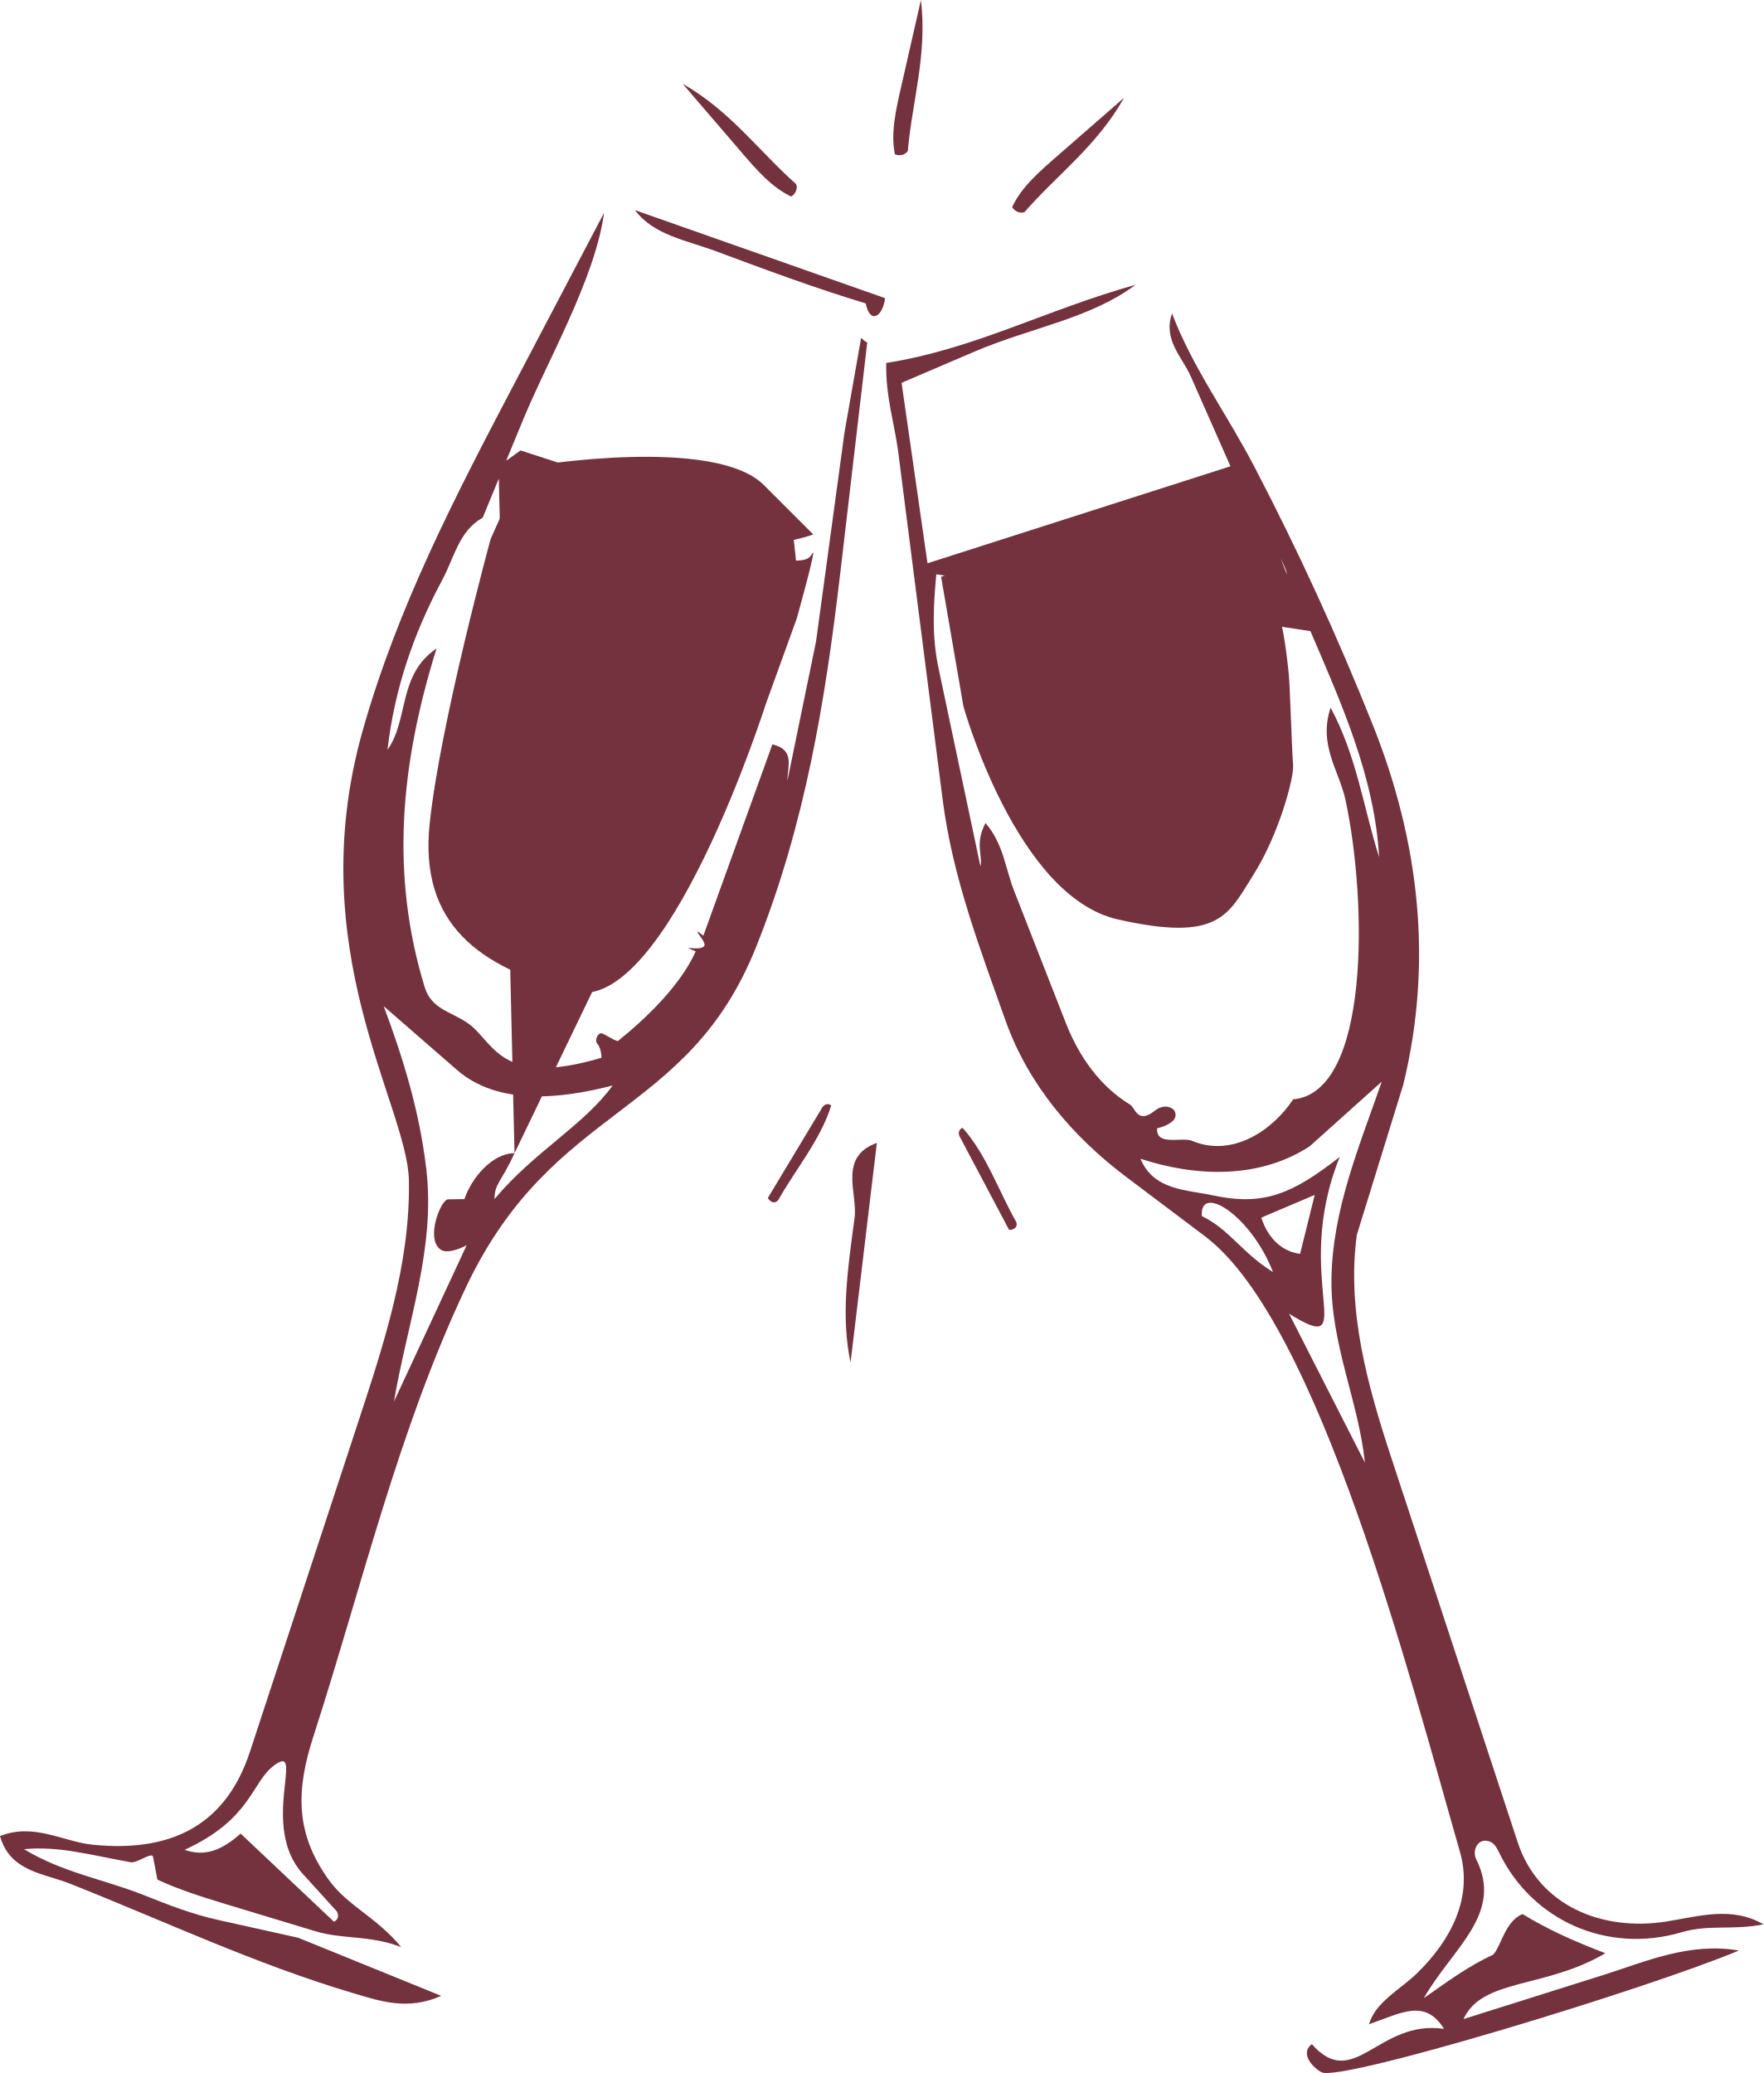
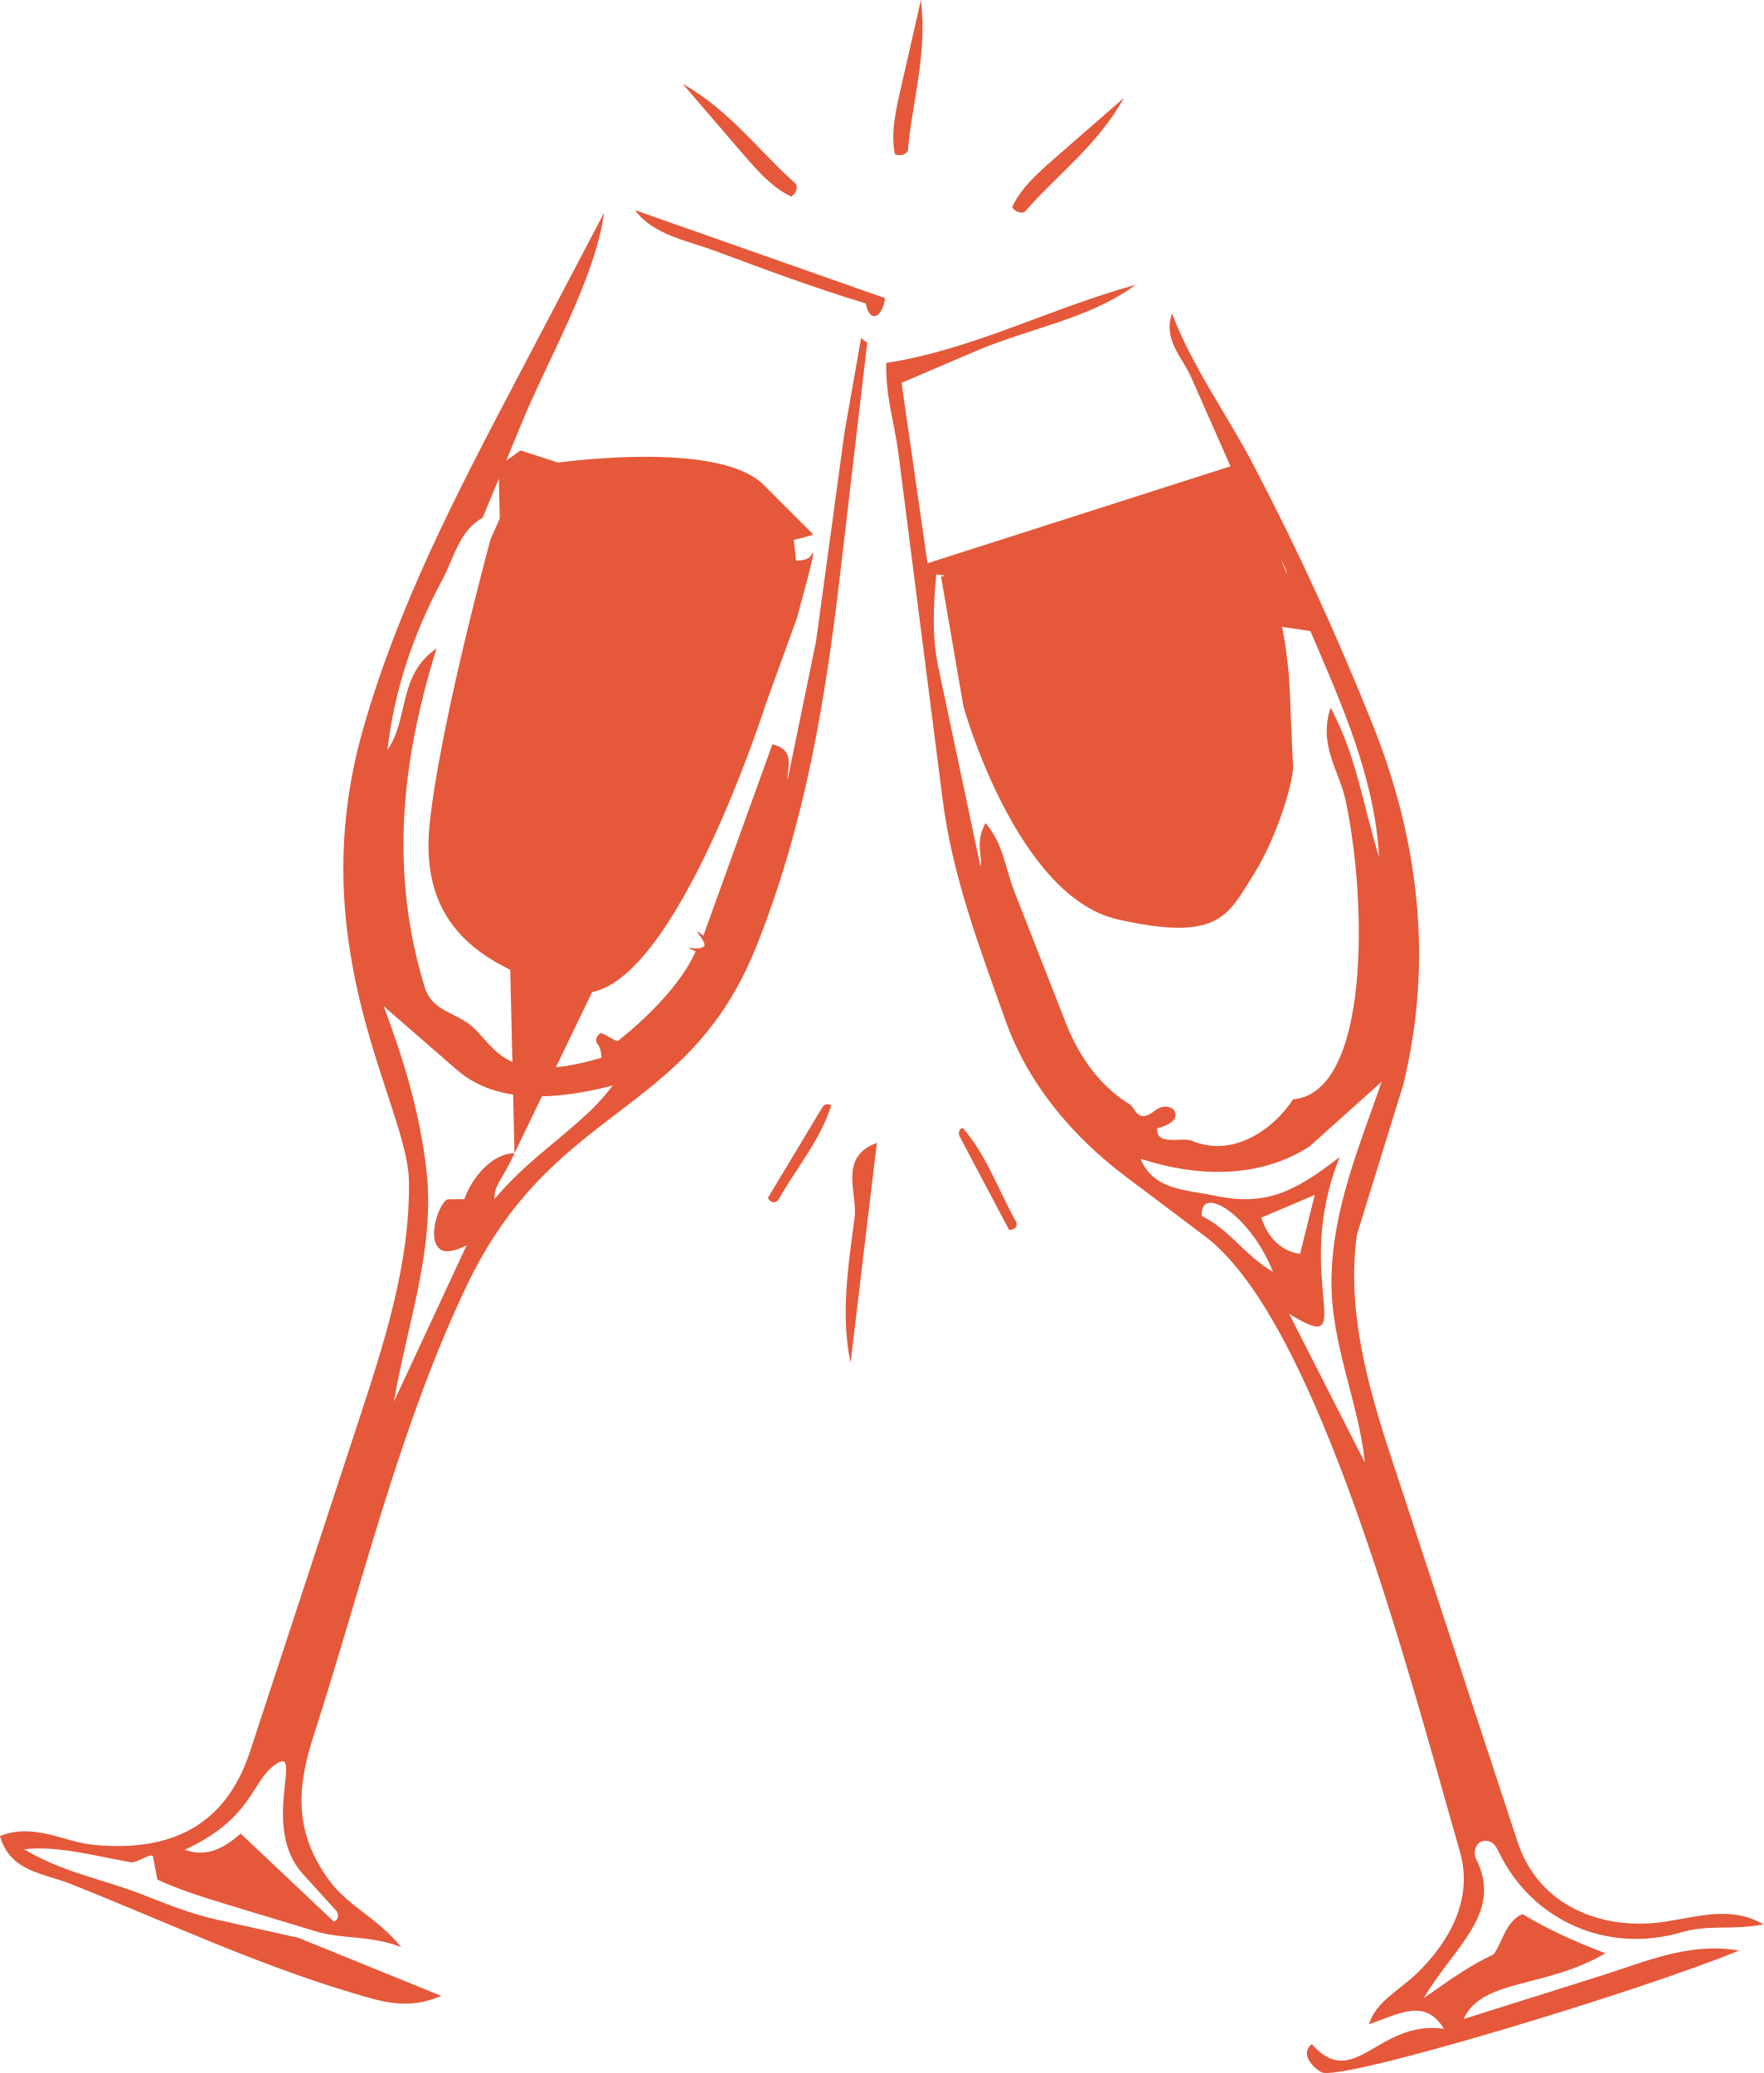
- <svg xmlns="http://www.w3.org/2000/svg" viewBox="0 0 861.79 1013.21" aria-hidden="true" focusable="false" fill="#74323E">
+ <svg xmlns="http://www.w3.org/2000/svg" viewBox="0 0 861.79 1013.21" aria-hidden="true" focusable="false" fill="#E5583A">
  <g>
    <g>
      <path d="M437.31,75.39c-2.12-10.54.51-21.72,3.18-33.44L450.04,0c3.22,26.69-4.36,49.92-6.4,73.73C441.79,76.62,438.13,75.89,437.31,75.39Z" />
      <path d="M601.31,227.9l-19.4-43.92c-4.2-9.51-13.62-17.82-9.17-30.77,10.34,26.94,26.82,49.12,40.31,75.01,21.65,41.56,40.43,82.6,57.76,125.95,22.8,57.07,29.56,116.13,14.95,175.97l-22.68,73.37c-5.08,36.92,5.3,73.89,16.77,108.81l61.78,187.99c10.33,31.44,41.52,43.68,72.37,38.9,16.15-2.5,32.09-7.72,47.79,1.34-15.25,3.04-26.53-.1-40.11,3.89-36.26,10.66-73.15-5.65-89.27-39.33-1.87-3.91-3.57-5.23-6.34-5.41-4.26-.27-6.68,4.99-4.65,9.06,13.33,26.63-11.35,43.14-25.62,67.84,13.26-9.23,21.13-15.2,33.96-21.29,3.92-4.4,5.77-16.23,14.25-19.78,12.7,7.63,24.15,12.86,40.49,19.14-29.35,17.4-60.14,12.15-69.29,32.17l68.45-21.58c20.61-6.5,41.84-16.05,66.14-11.91-44.96,18.82-194.6,64.36-203.98,59.5-3.98-2.06-10.87-9.04-4.76-13.76,20.7,23.49,32.41-12.15,64.6-7.46-9.35-15.07-21.27-7.56-36.65-2.24,3.17-10.94,15.13-16.82,23.49-24.96,16.62-16.19,27.38-36.94,20.97-59.26-24.08-83.81-68.98-259-124.6-300.91l-38.63-29.11c-25.95-19.56-47.74-45.01-58.86-76.33-12.56-35.38-25.91-70.26-30.71-107.91l-21.6-169.07c-1.96-15.33-6.34-27.82-5.98-44.44,42.9-6.73,78.11-26.01,121.87-38.22-22.26,16.64-51.68,21.1-78.46,32.56l-35.92,15.37,12.68,88.19M543.27,247.52,619.62,257.1,628.9,280.77c-.18-2.72-2.84-6.88-3.82-9.59M457.56,280.71c-1.46,15.64-2.2,30.31,1.03,45.62l20.55,97.15c1.14-5.47-2.84-11.19,2.44-21.2,8.85,10.17,9.46,21.53,14.13,33.46l25.14,64.23c6.53,16.69,16.81,31.03,31.39,39.92,2.52,1.54,3.68,9.65,11.87,3.14,2.58-2.05,5.65-2.97,8.59-1.32,1.87,1.05,2.46,3.89.87,5.72-1.12,1.29-3.88,3.06-8.09,4.06-.71,8.87,12.22,4.08,17.02,6.1,19.59,8.25,39.32-4.93,49.44-20.27,37.42-3.29,36.32-95.8,25.64-146.1-3.07-14.5-13.46-26.9-7.34-45.33,12.79,23.67,15.99,48.63,23.71,73.07-2.16-38.87-18.1-74.37-33.56-110.49M629.96,642.11l37.04,72.74c-3.08-29.73-16.68-57.84-16.34-89.31.36-34.17,13.65-65.29,24.57-96.86l-35.2,31.59c-24.82,16.18-55.77,14.9-82.67,6.1,6.37,15.43,22.27,15.08,35.59,17.92,24.67,5.28,38.72-.81,61.78-18.84C630.64,624.81,665.68,664.26,629.96,642.11ZM635.33,612.85l7.15-28.81-26.12,11.1C620.17,606.75,627.82,611.88,635.33,612.85ZM587.32,594.37c13.57,6.57,19.88,18.26,34.78,27.36C611.29,593.96,586.15,578.23,587.32,594.37Z" />
      <g>
        <path d="M235.89,253.02c-11.57,6.44-13.9,19.49-19.64,30.18-14.34,26.74-23.45,53.72-26.9,83.28,10.57-14.98,4.95-36.62,23.99-49.54-17.94,57.48-22.47,110.97-5.84,165.43,3.24,10.6,12.05,11.79,20.5,17.29,13.52,8.78,15.28,32.45,65.94,17.32-.09-3.44-1.1-5.77-1.92-6.67-1.78-1.94.22-5.36,1.85-5.28,1.19.05,6.35,3.64,8.05,3.82,13.69-10.95,30.76-27.38,38.04-43.86-8.73-3.73,1.47.26,4.11-2.5,1.88-1.97-8.08-11.08-.34-5.16l33.72-93.51c11.08,2.6,7.45,10.54,7.34,17.77l14-68.09,13.92-102.27,8.11-46.09c.47.46,1.85,1.83,3,2.22l-13.14,112.29c-7.41,63.34-17.26,123.32-41.1,183.01-33.79,84.61-99.08,76.16-141.87,166.5-33.09,69.86-50.6,145.35-74.55,219.52-8.24,25.53-9.43,46.88,7.76,70.47,9.04,12.41,23.54,18.25,35.14,32.53-15.46-5.97-28.51-3.68-42.06-7.79l-43.6-13.2c-10.94-3.31-23.56-7.31-33.48-12l-2.13-11.16c-.47-2.51-7.86,3.21-10.88,2.68-18.75-3.32-35.11-8.1-52.18-6.39,19.22,11.58,39,14.69,58.3,22.34,12.53,4.97,23.48,9.34,36.77,12.29l38.95,8.66,69.87,28.4c-16.21,7.15-29.23,2.79-42.84-1.26-48.1-14.3-91.81-35.01-138.36-53.49-13.16-5.22-29.55-5.94-34.42-23.38,16.73-6.56,30.7,2.79,45.37,4.26,38.3,3.84,64.95-9.45,76.79-45.5l52.51-159.92c12.6-38.38,25.93-78.29,25.15-119.34-.7-36.61-52.78-112.65-22.66-219.53,17.17-60.92,45.75-115.66,75.02-171.41l43.02-81.93c-4.49,32.93-28.38,73.21-40.76,104.04M243.63,227.89,254.35,220.16,387.85,263.39,389.36,277.22,251.43,563.66c-6.39,14.06-9.8,14.84-9.76,22.39,19.27-23.08,43.57-35.98,57.71-55.49-25.43,6.57-55.92,9.93-76.09-7.63l-35.78-31.14c9.59,25.71,17.44,51.13,20.81,79.56,4.59,38.68-9.27,75.2-15.8,113.69l35.51-76.38c-4.68,2.44-10.08,3.97-12.74,2.09-7.51-5.33.16-24.51,3.69-24.56l7.95-.11C230.46,575.73,240.57,563.62,251.43,563.66ZM163.16,939.23c1.85-.75,2.71-2.69,1.47-4.97l-16.64-18.34c-21.35-23.52,1.55-64.52-13.98-53.09-11.14,8.19-11.06,26.3-43.77,41.29,9.87,3.5,18.15.27,27.35-7.93L163.16,939.23Z" />
        <path d="M423.06,148.3c-25.71-7.78-49.03-16.53-73.11-25.48-14.38-5.35-30.55-7.88-39.65-20.11l122.22,43.02C431.35,155.08,425.1,158.53,423.06,148.3Z" />
        <path d="M254.35,230.97s27.22,34.98,82.19,39.53c54.97,4.54,57.69,4.99,60.42,0s-7.6,31.8-7.6,31.8l-15.12,41.79s-48.45,152.41-94.34,140.6c-45.88-11.81-74.95-33.16-69.96-81.77,5-48.61,29.84-139.53,29.84-139.53L254.35,230.97Z" />
      </g>
    </g>
    <path d="M415.65,666.03c-4.74-22.66-1.52-44.81,1.97-70.85,1.58-11.73-8.15-29.79,10.89-36.57L415.65,666.03Z" />
    <path d="M375.26,585.48l26.68-44.38c1.67-2.11,3.49-1.46,4.26-.75-5.26,16.81-17.21,30.82-25.9,46.23C377.91,589.23,375.48,586.28,375.26,585.48Z" />
    <path d="M493.1,601.08l-24.22-45.77c-.95-2.52.55-3.74,1.56-4.04,11.67,13.19,17.5,30.66,26.21,46.06C497.68,600.75,493.9,601.3,493.1,601.08Z" />
  </g>
  <path d="M260.35,227.77s88.81-14.82,112.94,9.31l24.13,24.13s-24.33,10.1-73.39,2.83c-49.07-7.27-53.91-29.98-53.91-29.98L260.35,227.77Z" />
  <path d="M596.48,239.79l-136.59,42.1,10.91,63.3s25.74,92.97,75.41,104.18c49.67,11.21,53.91-2.12,66.32-21.81,12.42-19.68,19.99-47.54,19.39-53.9s-1.52-38.16-2.12-44.22c-.61-6.06-2.73-25.77-5.76-31.2" />
  <path d="M494.63,101.22c4.49-9.77,13.2-17.25,22.26-25.16l32.42-28.28c-13.11,23.47-32.91,37.78-48.59,55.83C497.53,104.85,495,102.1,494.63,101.22Z" />
  <path d="M386.62,96.05c-9.74-4.58-17.15-13.34-24.99-22.46l-28.03-32.64c23.37,13.3,37.53,33.21,55.45,49.02C390.27,93.17,387.51,95.68,386.62,96.05Z" />
</svg>
